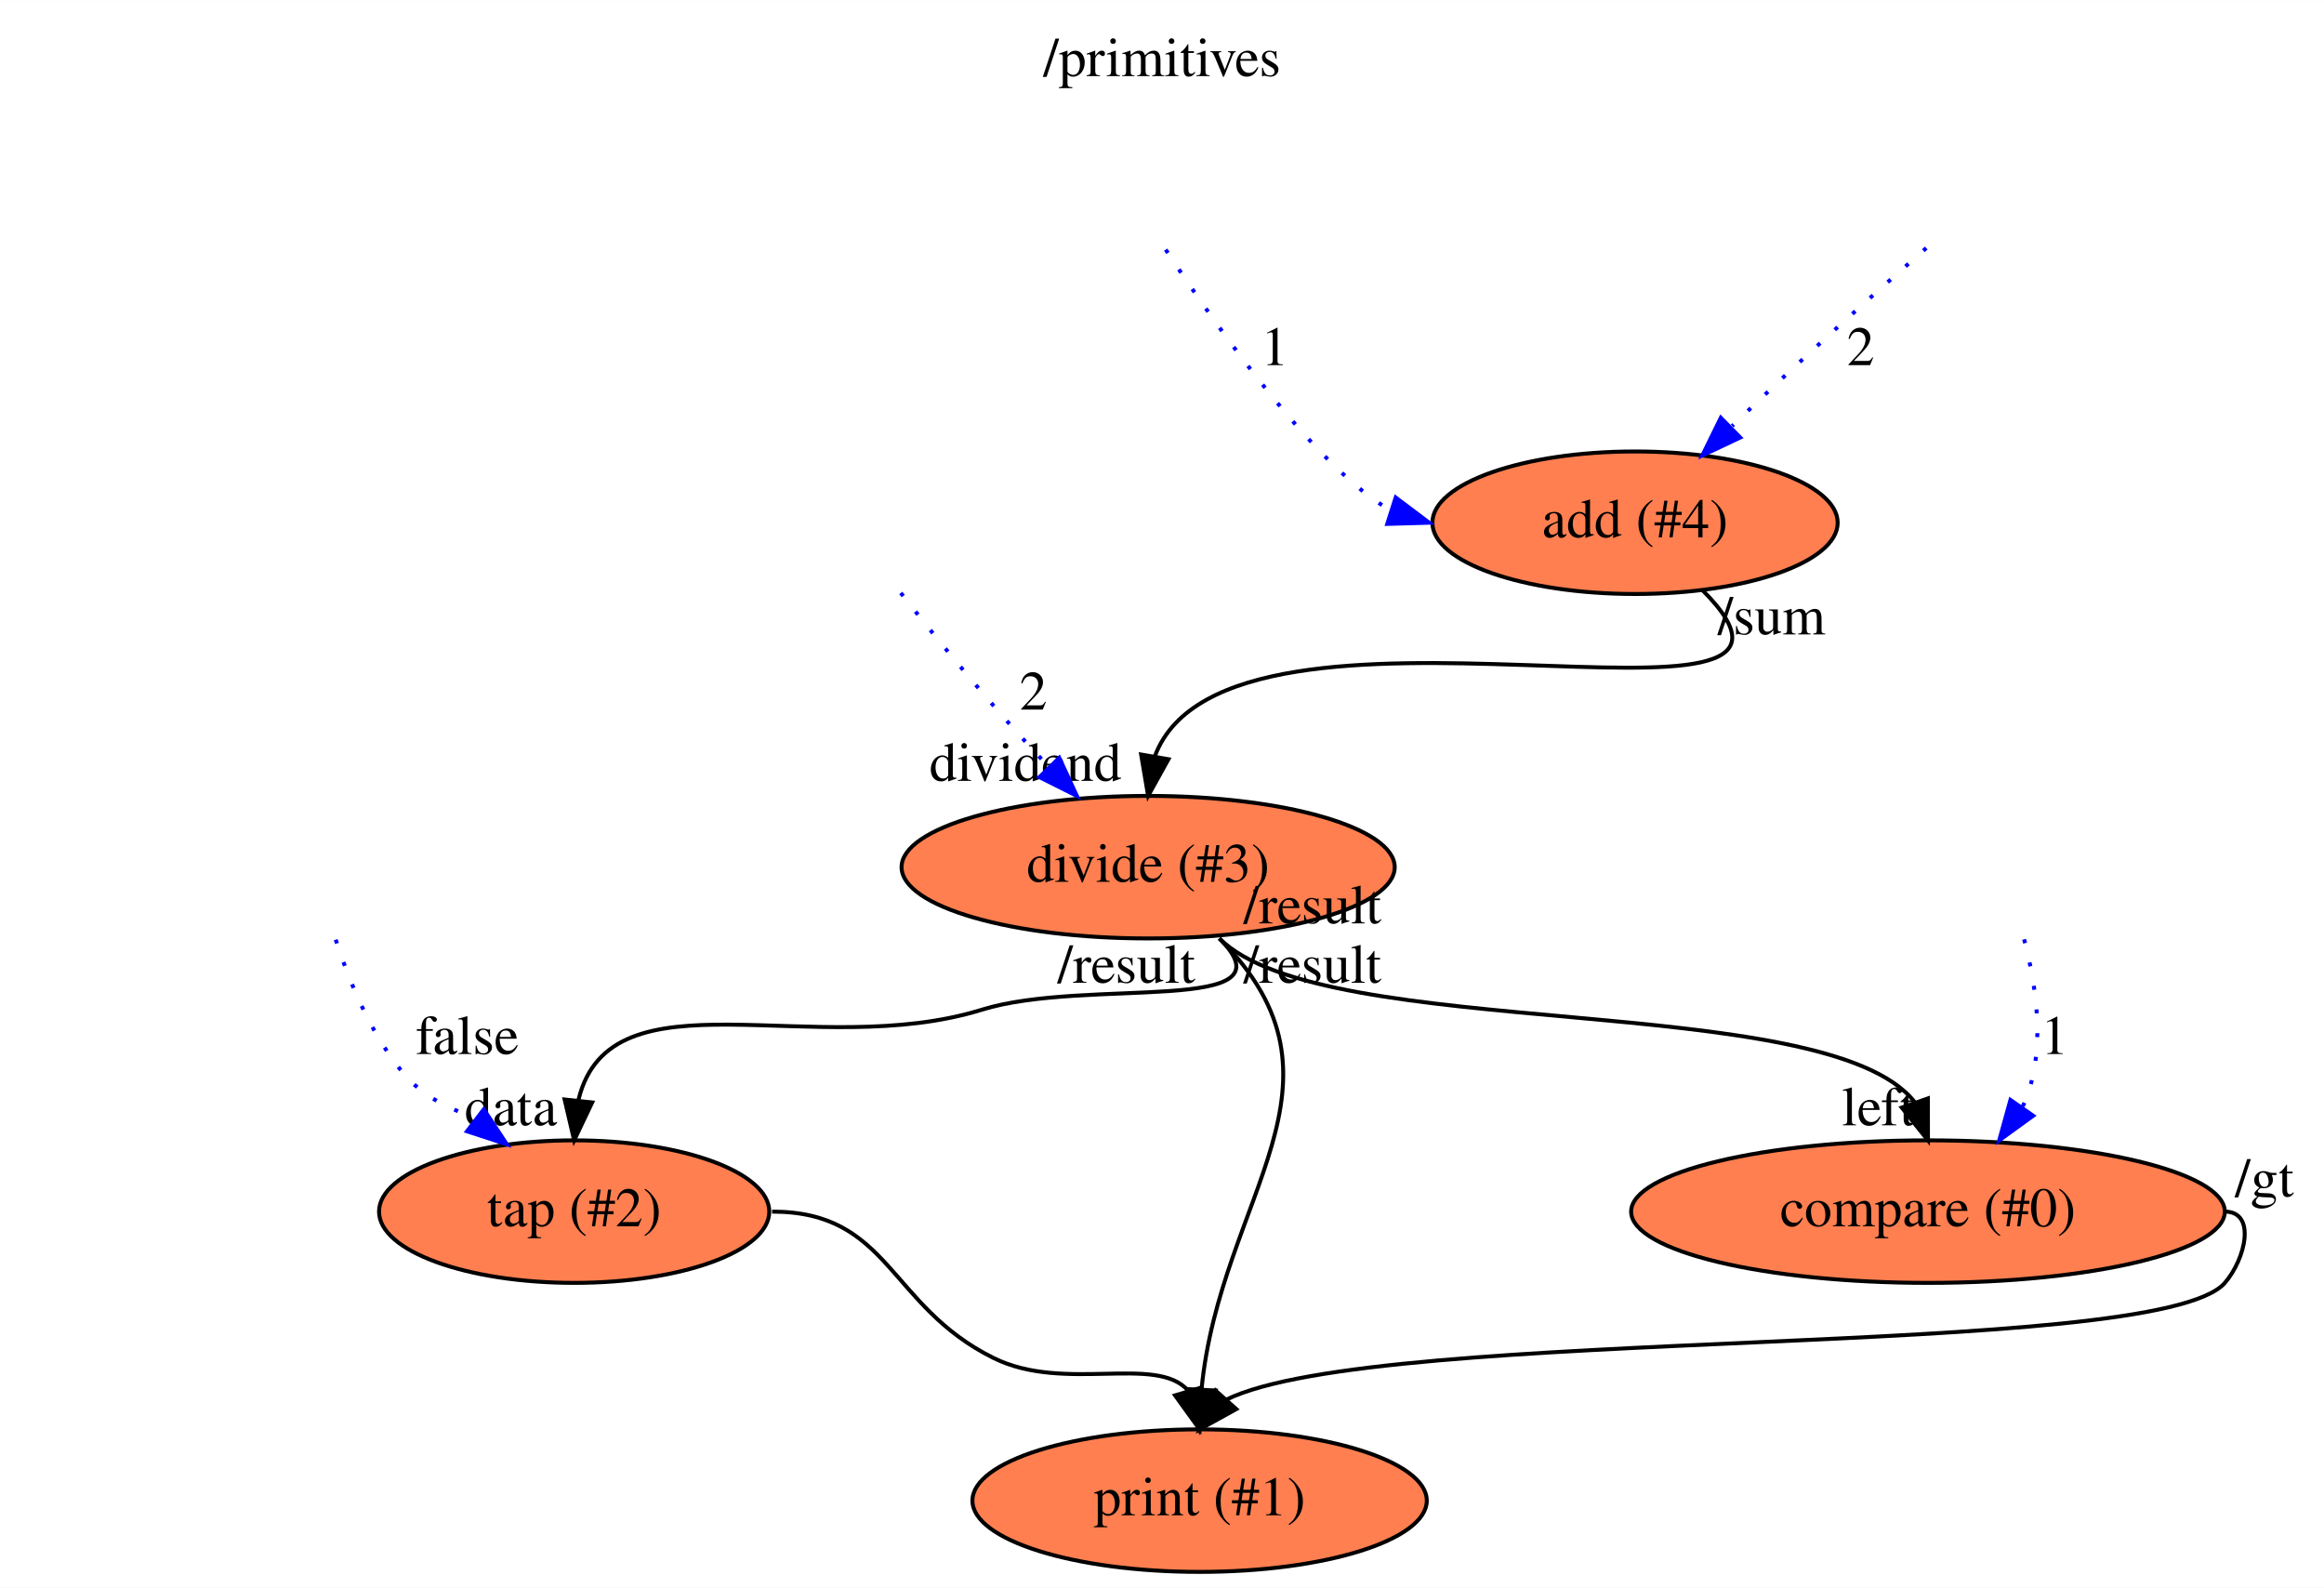
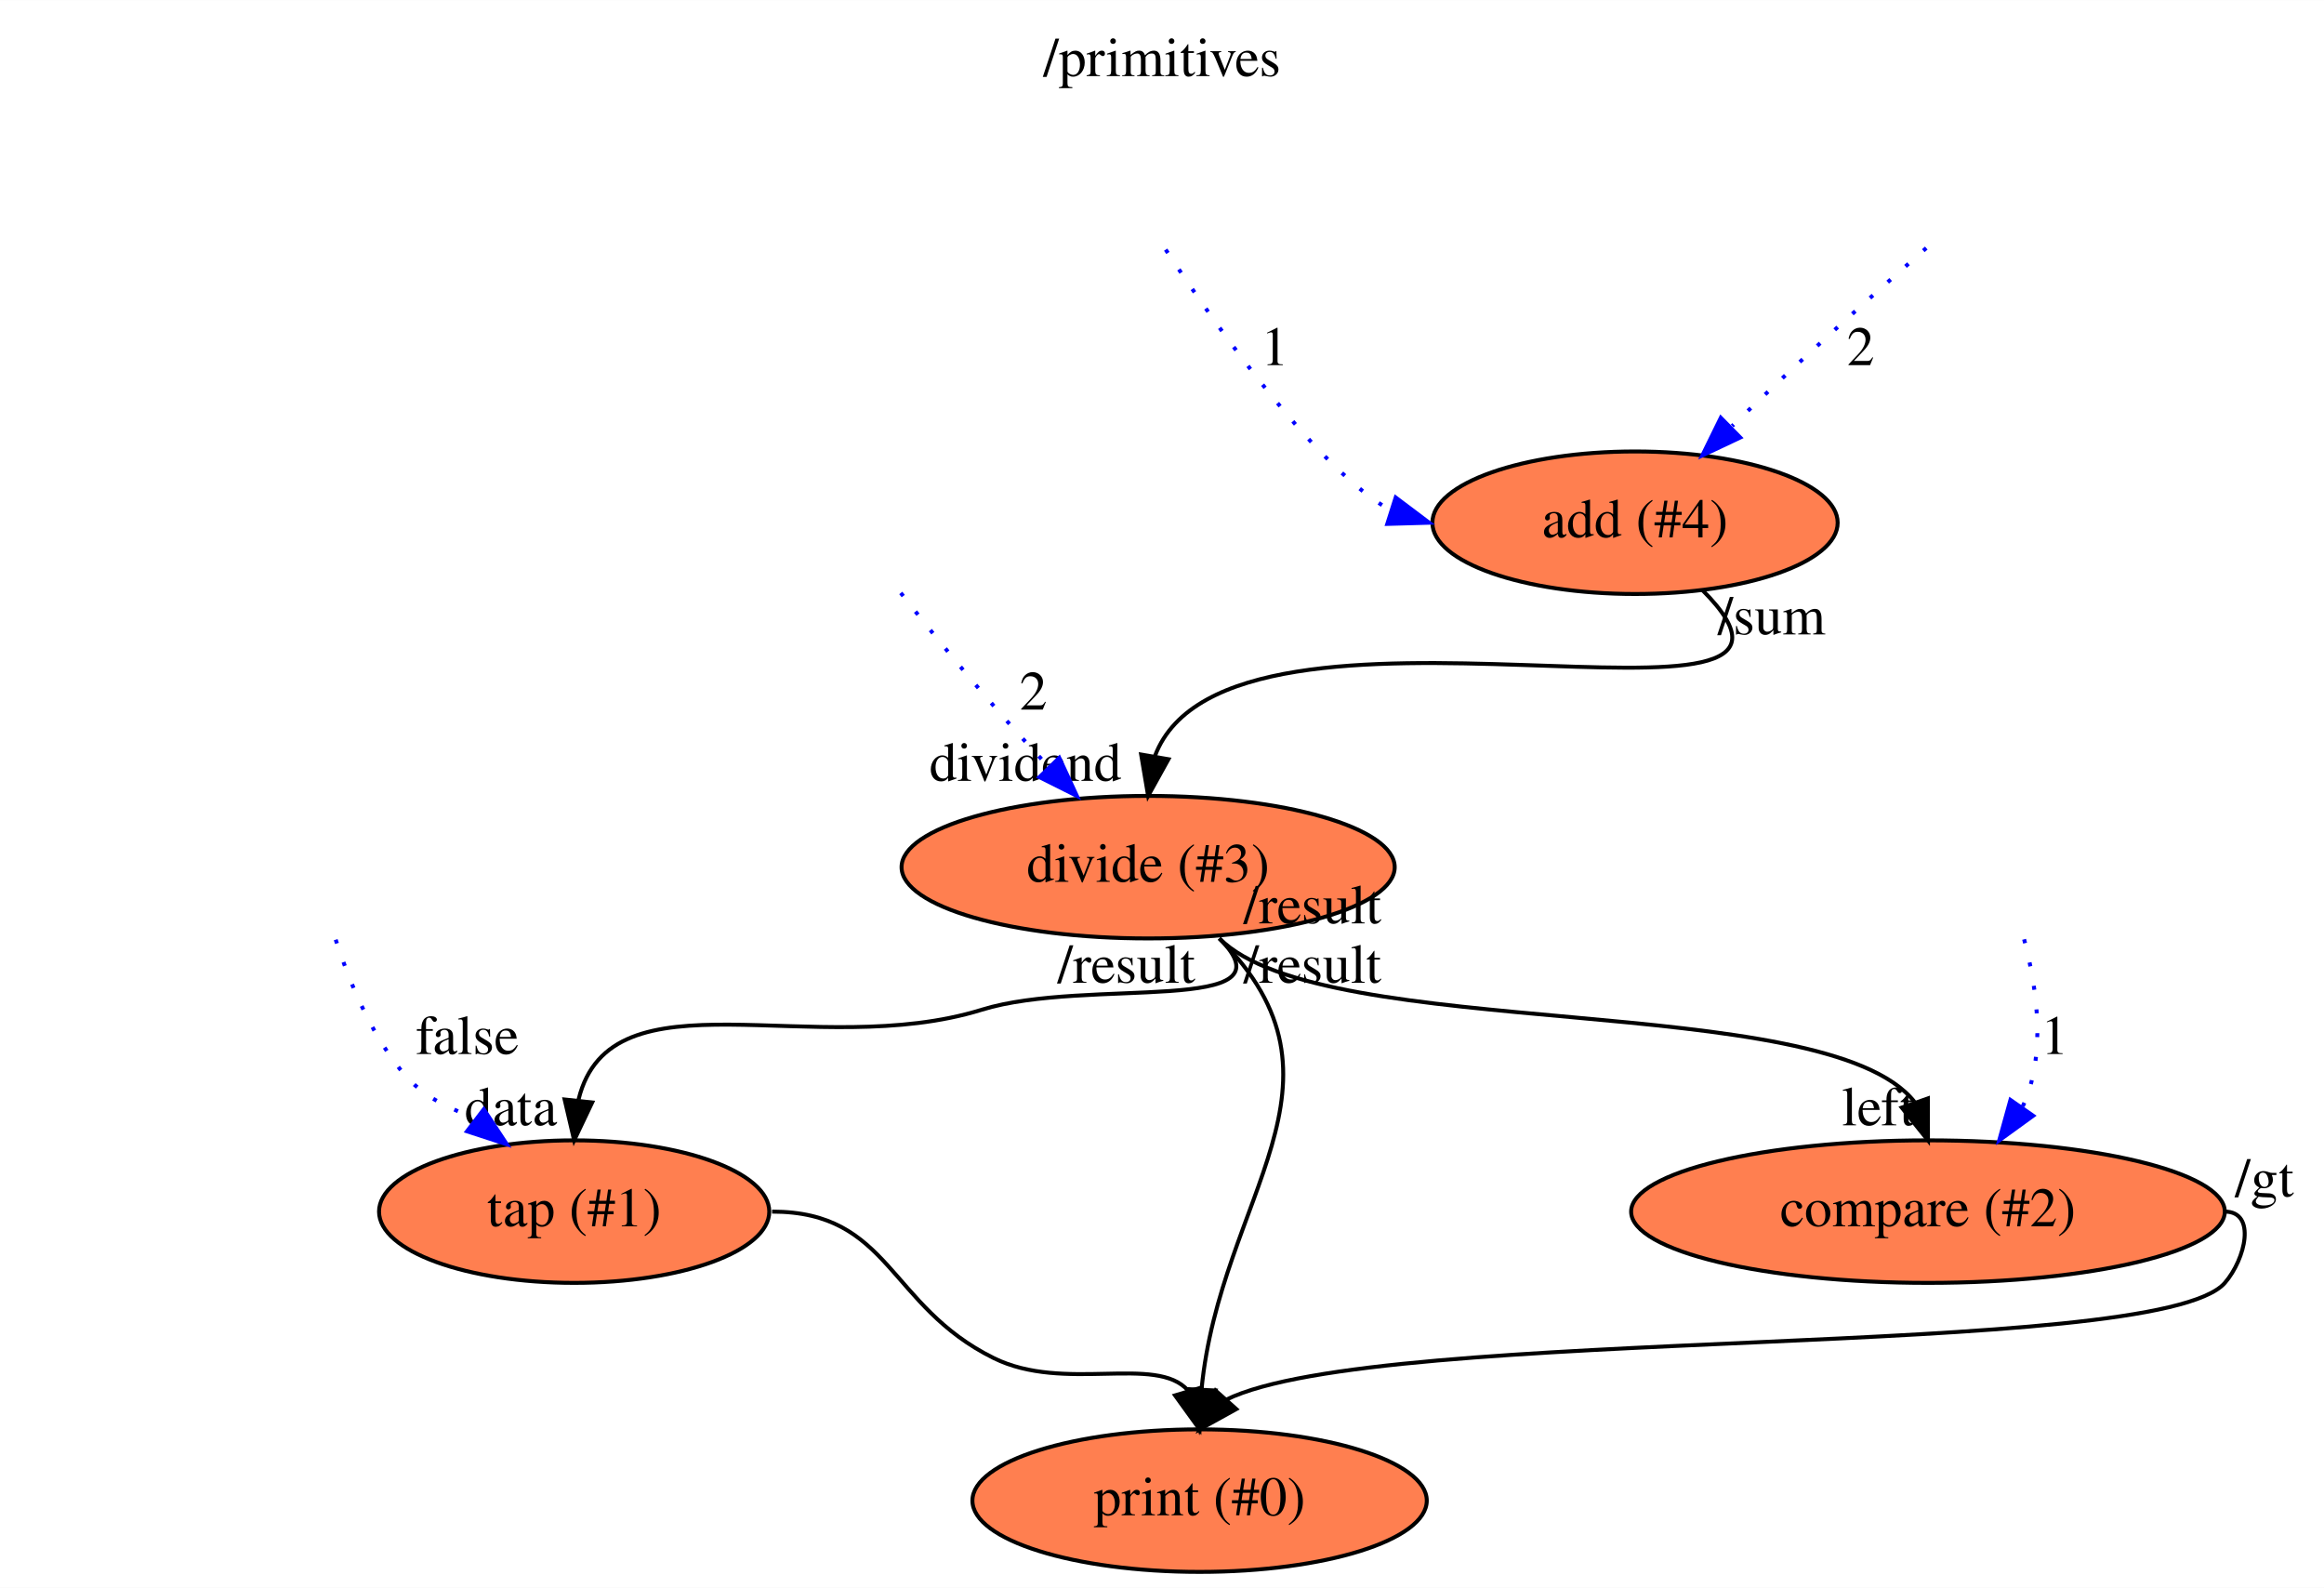
<svg xmlns="http://www.w3.org/2000/svg" xmlns:xlink="http://www.w3.org/1999/xlink" width="587pt" height="401pt" viewBox="0.00 0.00 587.09 401.00">
  <g id="graph0" class="graph" transform="scale(1 1) rotate(0) translate(4 397)">
    <polygon fill="#ffffff" stroke="transparent" points="-4,4 -4,-397 583.087,-397 583.087,4 -4,4" />
    <text text-anchor="middle" x="289.543" y="-377.8" font-family="Times,serif" font-size="14.00" fill="#000000">/primitives</text>
    <g id="node1" class="node">
      <g id="a_node1">
        <a xlink:href="file:///home/travis/build/andrewdavidmackenzie/flow/flowstdlib/math/add/add.html" xlink:title="add (#4)">
          <ellipse fill="#ff7f50" stroke="#000000" cx="409.043" cy="-265" rx="51.191" ry="18" />
          <text text-anchor="middle" x="409.043" y="-261.3" font-family="Times,serif" font-size="14.00" fill="#000000">add (#4)</text>
        </a>
      </g>
    </g>
    <g id="node4" class="node">
      <g id="a_node4">
        <a xlink:href="file:///home/travis/build/andrewdavidmackenzie/flow/flowstdlib/math/divide/divide.html" xlink:title="divide (#3)">
          <ellipse fill="#ff7f50" stroke="#000000" cx="286.043" cy="-178" rx="62.289" ry="18" />
          <text text-anchor="middle" x="286.043" y="-174.3" font-family="Times,serif" font-size="14.00" fill="#000000">divide (#3)</text>
        </a>
      </g>
    </g>
    <g id="edge3" class="edge">
      <path fill="none" stroke="#000000" d="M426.043,-248C470.32,-203.724 306.469,-255.778 287.766,-206.093" />
      <polygon fill="#000000" stroke="#000000" points="291.176,-205.268 286.043,-196 284.276,-206.446 291.176,-205.268" />
      <text text-anchor="middle" x="255.043" y="-199.8" font-family="Times,serif" font-size="14.00" fill="#000000">dividend</text>
      <text text-anchor="middle" x="443.543" y="-236.8" font-family="Times,serif" font-size="14.00" fill="#000000">/sum</text>
    </g>
    <g id="edge1" class="edge">
      <path fill="none" stroke="#0000ff" stroke-dasharray="1,5" d="M482.616,-334.379C468.909,-322.361 450.361,-305.727 433.597,-289.441" />
      <polygon fill="#0000ff" stroke="#0000ff" points="435.624,-286.524 426.043,-282 430.711,-291.511 435.624,-286.524" />
      <text text-anchor="middle" x="466.043" y="-304.8" font-family="Times,serif" font-size="14.00" fill="#000000">2</text>
    </g>
    <g id="edge2" class="edge">
      <path fill="none" stroke="#0000ff" stroke-dasharray="1,5" d="M290.478,-333.974C304.601,-312.572 329.004,-278.469 347.333,-268.094" />
      <polygon fill="#0000ff" stroke="#0000ff" points="348.578,-271.371 357.043,-265 346.453,-264.701 348.578,-271.371" />
      <text text-anchor="middle" x="318.043" y="-304.8" font-family="Times,serif" font-size="14.00" fill="#000000">1</text>
    </g>
    <g id="node6" class="node">
      <g id="a_node6">
-         <a xlink:href="file:///home/travis/build/andrewdavidmackenzie/flow/flowr/src/lib/flowruntime/stdio/stdout.html" xlink:title="print (#1)">
+         <a xlink:href="file:///home/travis/build/andrewdavidmackenzie/flow/flowr/src/lib/flowruntime/stdio/stdout.html" xlink:title="print (#0)">
          <ellipse fill="#ff7f50" stroke="#000000" cx="299.043" cy="-18" rx="57.391" ry="18" />
-           <text text-anchor="middle" x="299.043" y="-14.3" font-family="Times,serif" font-size="14.00" fill="#000000">print (#1)</text>
+           <text text-anchor="middle" x="299.043" y="-14.3" font-family="Times,serif" font-size="14.00" fill="#000000">print (#0)</text>
        </a>
      </g>
    </g>
    <g id="edge5" class="edge">
      <path fill="none" stroke="#000000" d="M304.043,-160C340.607,-123.436 304.219,-94.922 299.528,-46.053" />
      <polygon fill="#000000" stroke="#000000" points="303.021,-45.82 299.043,-36 296.029,-46.157 303.021,-45.82" />
      <text text-anchor="middle" x="280.543" y="-148.8" font-family="Times,serif" font-size="14.00" fill="#000000">/result</text>
    </g>
    <g id="node7" class="node">
      <g id="a_node7">
-         <a xlink:href="file:///home/travis/build/andrewdavidmackenzie/flow/flowstdlib/control/tap/tap.html" xlink:title="tap (#2)">
+         <a xlink:href="file:///home/travis/build/andrewdavidmackenzie/flow/flowstdlib/control/tap/tap.html" xlink:title="tap (#1)">
          <ellipse fill="#ff7f50" stroke="#000000" cx="141.043" cy="-91" rx="49.291" ry="18" />
-           <text text-anchor="middle" x="141.043" y="-87.3" font-family="Times,serif" font-size="14.00" fill="#000000">tap (#2)</text>
+           <text text-anchor="middle" x="141.043" y="-87.3" font-family="Times,serif" font-size="14.00" fill="#000000">tap (#1)</text>
        </a>
      </g>
    </g>
    <g id="edge6" class="edge">
      <path fill="none" stroke="#000000" d="M304.043,-160C323.73,-140.314 270.634,-150.248 244.043,-142 201.897,-128.928 150.334,-152.554 142.158,-119.334" />
      <polygon fill="#000000" stroke="#000000" points="145.596,-118.567 141.043,-109 138.636,-119.318 145.596,-118.567" />
      <text text-anchor="middle" x="125.043" y="-112.8" font-family="Times,serif" font-size="14.00" fill="#000000">data</text>
      <text text-anchor="middle" x="327.543" y="-148.8" font-family="Times,serif" font-size="14.00" fill="#000000">/result</text>
    </g>
    <g id="node8" class="node">
      <g id="a_node8">
-         <a xlink:href="file:///home/travis/build/andrewdavidmackenzie/flow/flowstdlib/math/compare/compare.html" xlink:title="compare (#0)">
+         <a xlink:href="file:///home/travis/build/andrewdavidmackenzie/flow/flowstdlib/math/compare/compare.html" xlink:title="compare (#2)">
          <ellipse fill="#ff7f50" stroke="#000000" cx="483.043" cy="-91" rx="74.987" ry="18" />
-           <text text-anchor="middle" x="483.043" y="-87.3" font-family="Times,serif" font-size="14.00" fill="#000000">compare (#0)</text>
+           <text text-anchor="middle" x="483.043" y="-87.3" font-family="Times,serif" font-size="14.00" fill="#000000">compare (#2)</text>
        </a>
      </g>
    </g>
    <g id="edge7" class="edge">
      <path fill="none" stroke="#000000" d="M304.043,-160C330.662,-133.381 457.107,-147.232 479.613,-118.751" />
      <polygon fill="#000000" stroke="#000000" points="483.026,-119.595 483.043,-109 476.423,-117.272 483.026,-119.595" />
      <text text-anchor="middle" x="470.543" y="-112.8" font-family="Times,serif" font-size="14.00" fill="#000000">left</text>
      <text text-anchor="middle" x="327.543" y="-163.8" font-family="Times,serif" font-size="14.00" fill="#000000">/result</text>
    </g>
    <g id="edge4" class="edge">
      <path fill="none" stroke="#0000ff" stroke-dasharray="1,5" d="M223.557,-247.264C233.165,-235.015 246.793,-218.329 260.74,-203.532" />
      <polygon fill="#0000ff" stroke="#0000ff" points="263.595,-205.616 268.043,-196 258.569,-200.743 263.595,-205.616" />
      <text text-anchor="middle" x="257.043" y="-217.8" font-family="Times,serif" font-size="14.00" fill="#000000">2</text>
    </g>
    <g id="edge9" class="edge">
      <path fill="none" stroke="#000000" d="M191.043,-91C220.874,-91 220.294,-67.205 247.043,-54 264.861,-45.204 288.053,-54.964 296.124,-45.815" />
      <polygon fill="#000000" stroke="#000000" points="299.547,-46.583 299.043,-36 292.837,-44.587 299.547,-46.583" />
    </g>
    <g id="edge11" class="edge">
      <path fill="none" stroke="#000000" d="M558.043,-91C566.043,-91 563.285,-79.044 558.043,-73 540.894,-53.227 344.655,-62.632 305.73,-43.482" />
      <polygon fill="#000000" stroke="#000000" points="308.317,-41.124 299.043,-36 303.097,-45.788 308.317,-41.124" />
      <text text-anchor="middle" x="568.043" y="-94.8" font-family="Times,serif" font-size="14.00" fill="#000000">/gt</text>
    </g>
    <g id="edge8" class="edge">
      <path fill="none" stroke="#0000ff" stroke-dasharray="1,5" d="M80.805,-159.682C84.143,-149.326 89.393,-136.576 97.043,-127 103.626,-118.76 109.334,-117.91 115.877,-114.231" />
      <polygon fill="#0000ff" stroke="#0000ff" points="118.216,-116.848 124.043,-108 113.97,-111.283 118.216,-116.848" />
      <text text-anchor="middle" x="114.043" y="-130.8" font-family="Times,serif" font-size="14.00" fill="#000000">false</text>
    </g>
    <g id="edge10" class="edge">
      <path fill="none" stroke="#0000ff" stroke-dasharray="1,5" d="M507.337,-159.773C510.664,-147.141 512.953,-130.354 506.968,-117.525" />
      <polygon fill="#0000ff" stroke="#0000ff" points="509.624,-115.215 501.043,-109 503.876,-119.209 509.624,-115.215" />
      <text text-anchor="middle" x="515.043" y="-130.8" font-family="Times,serif" font-size="14.00" fill="#000000">1</text>
    </g>
  </g>
</svg>
